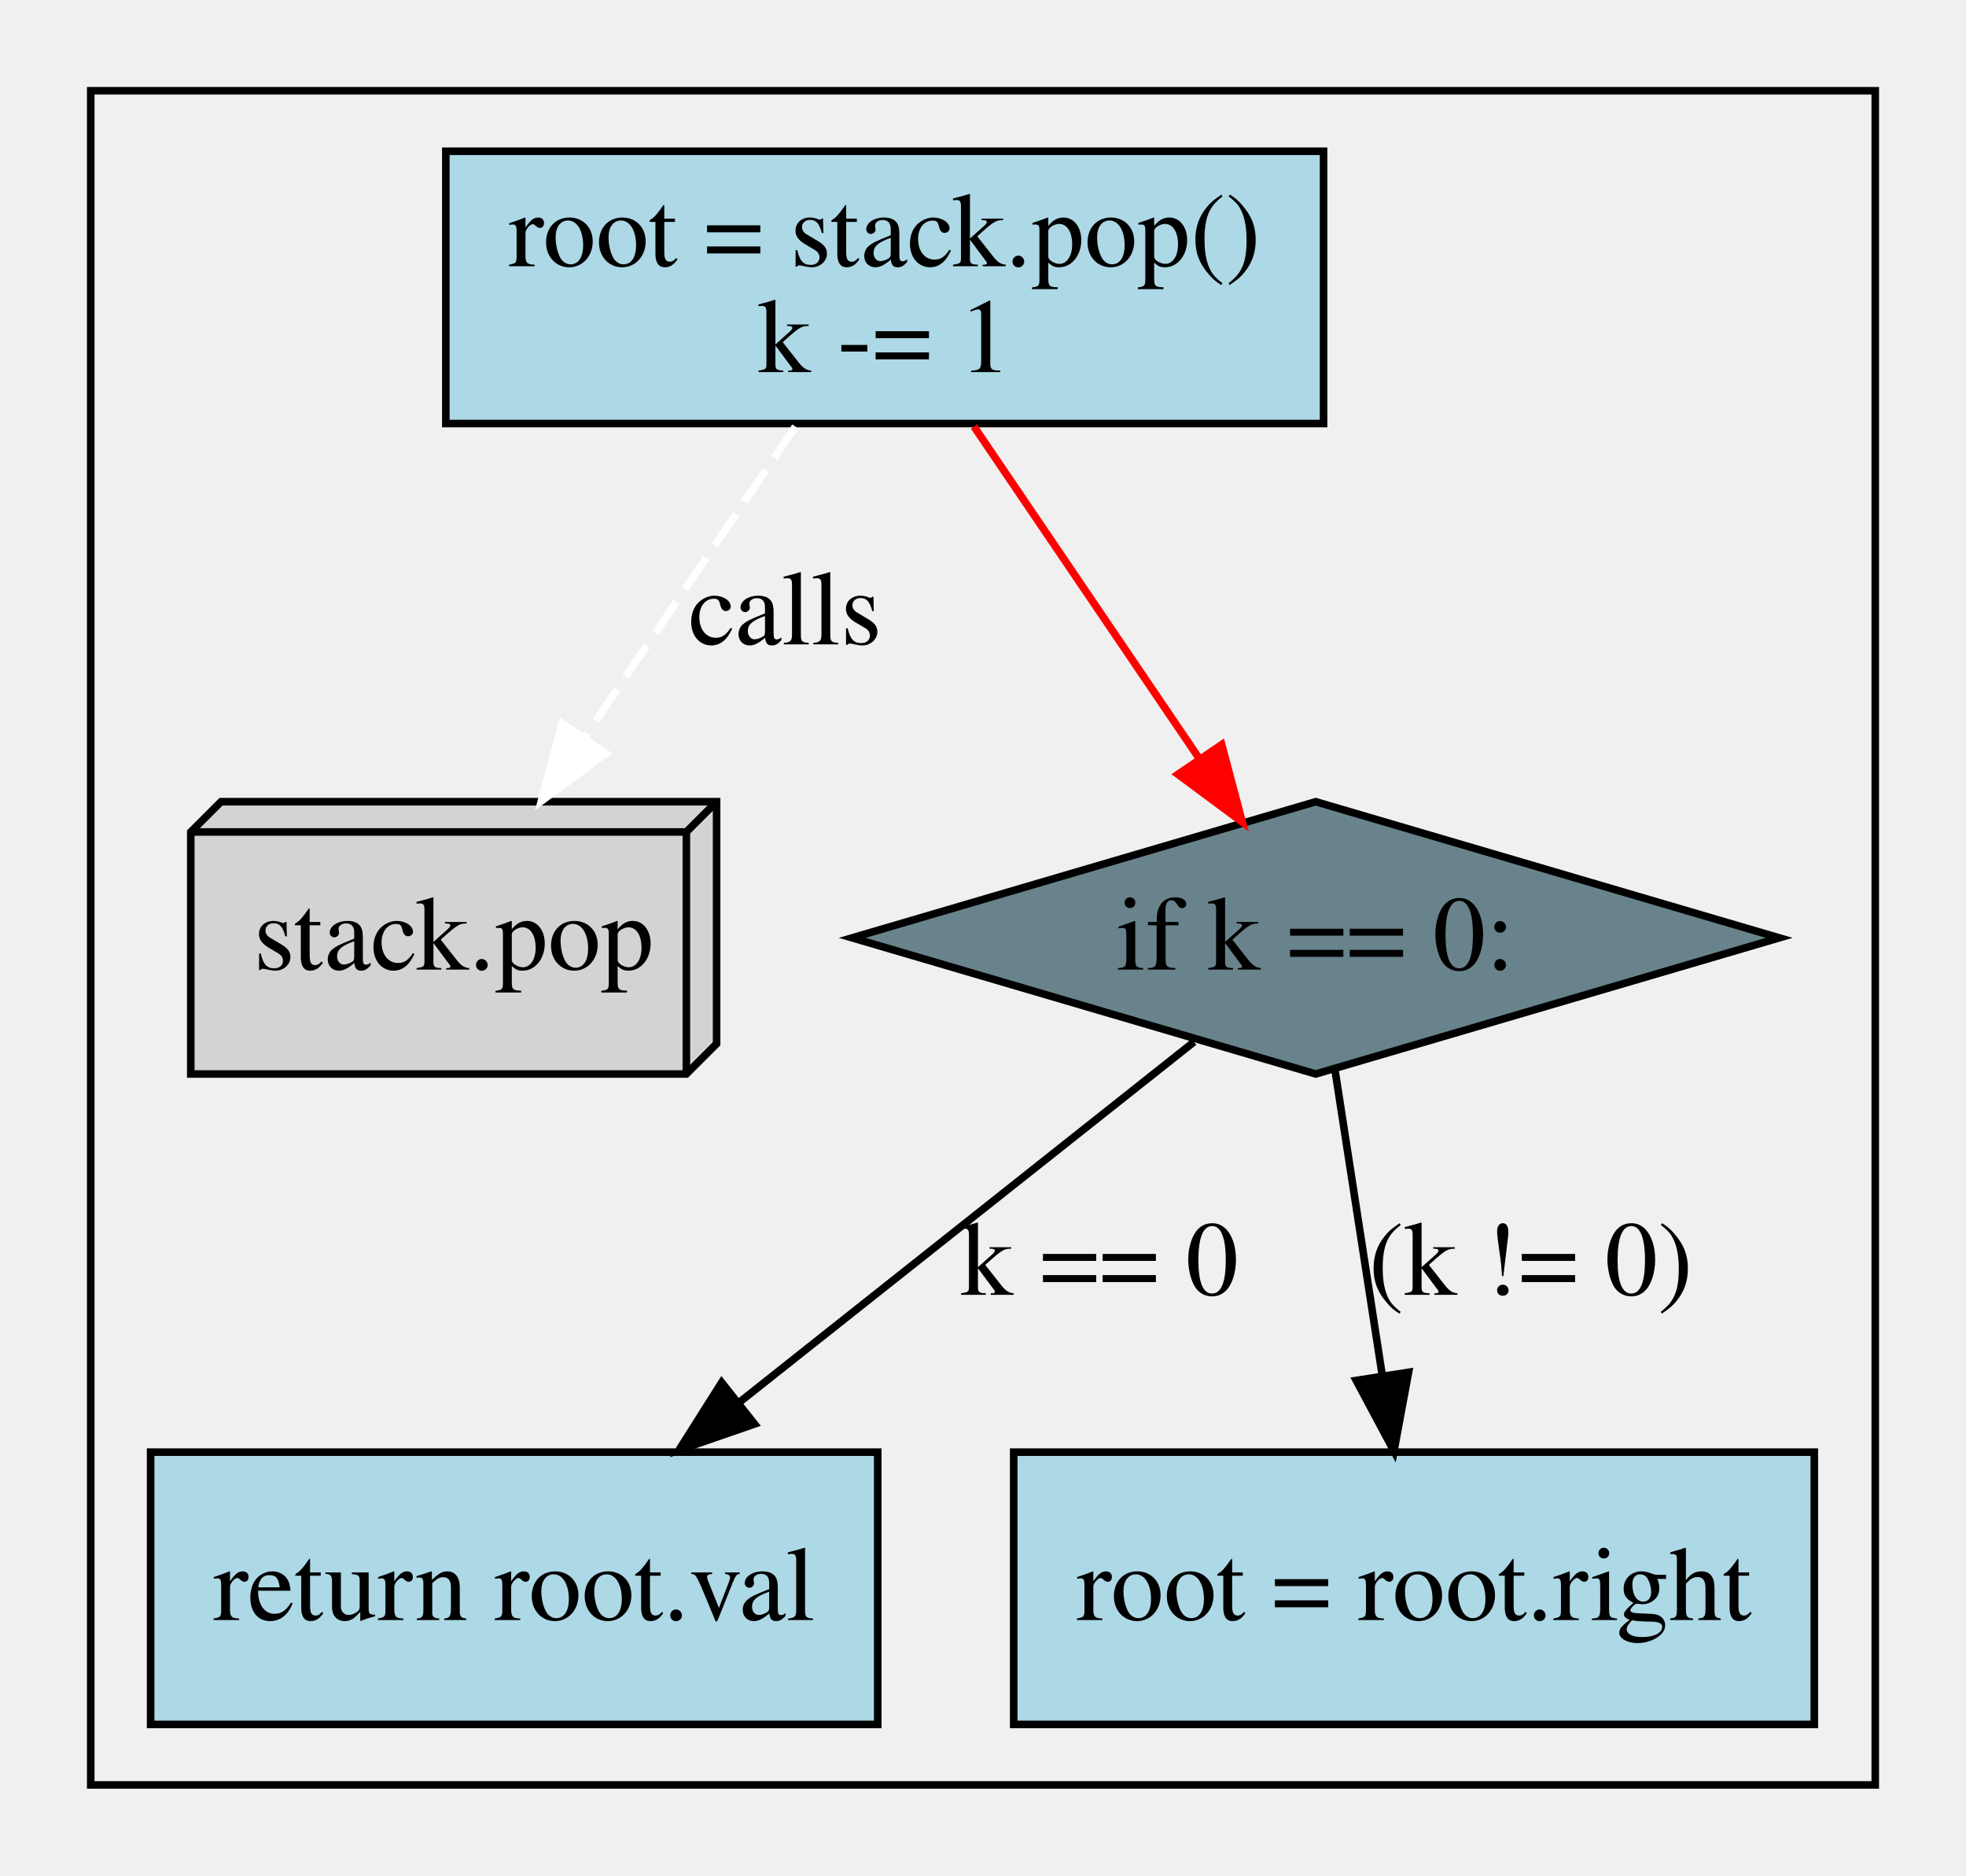
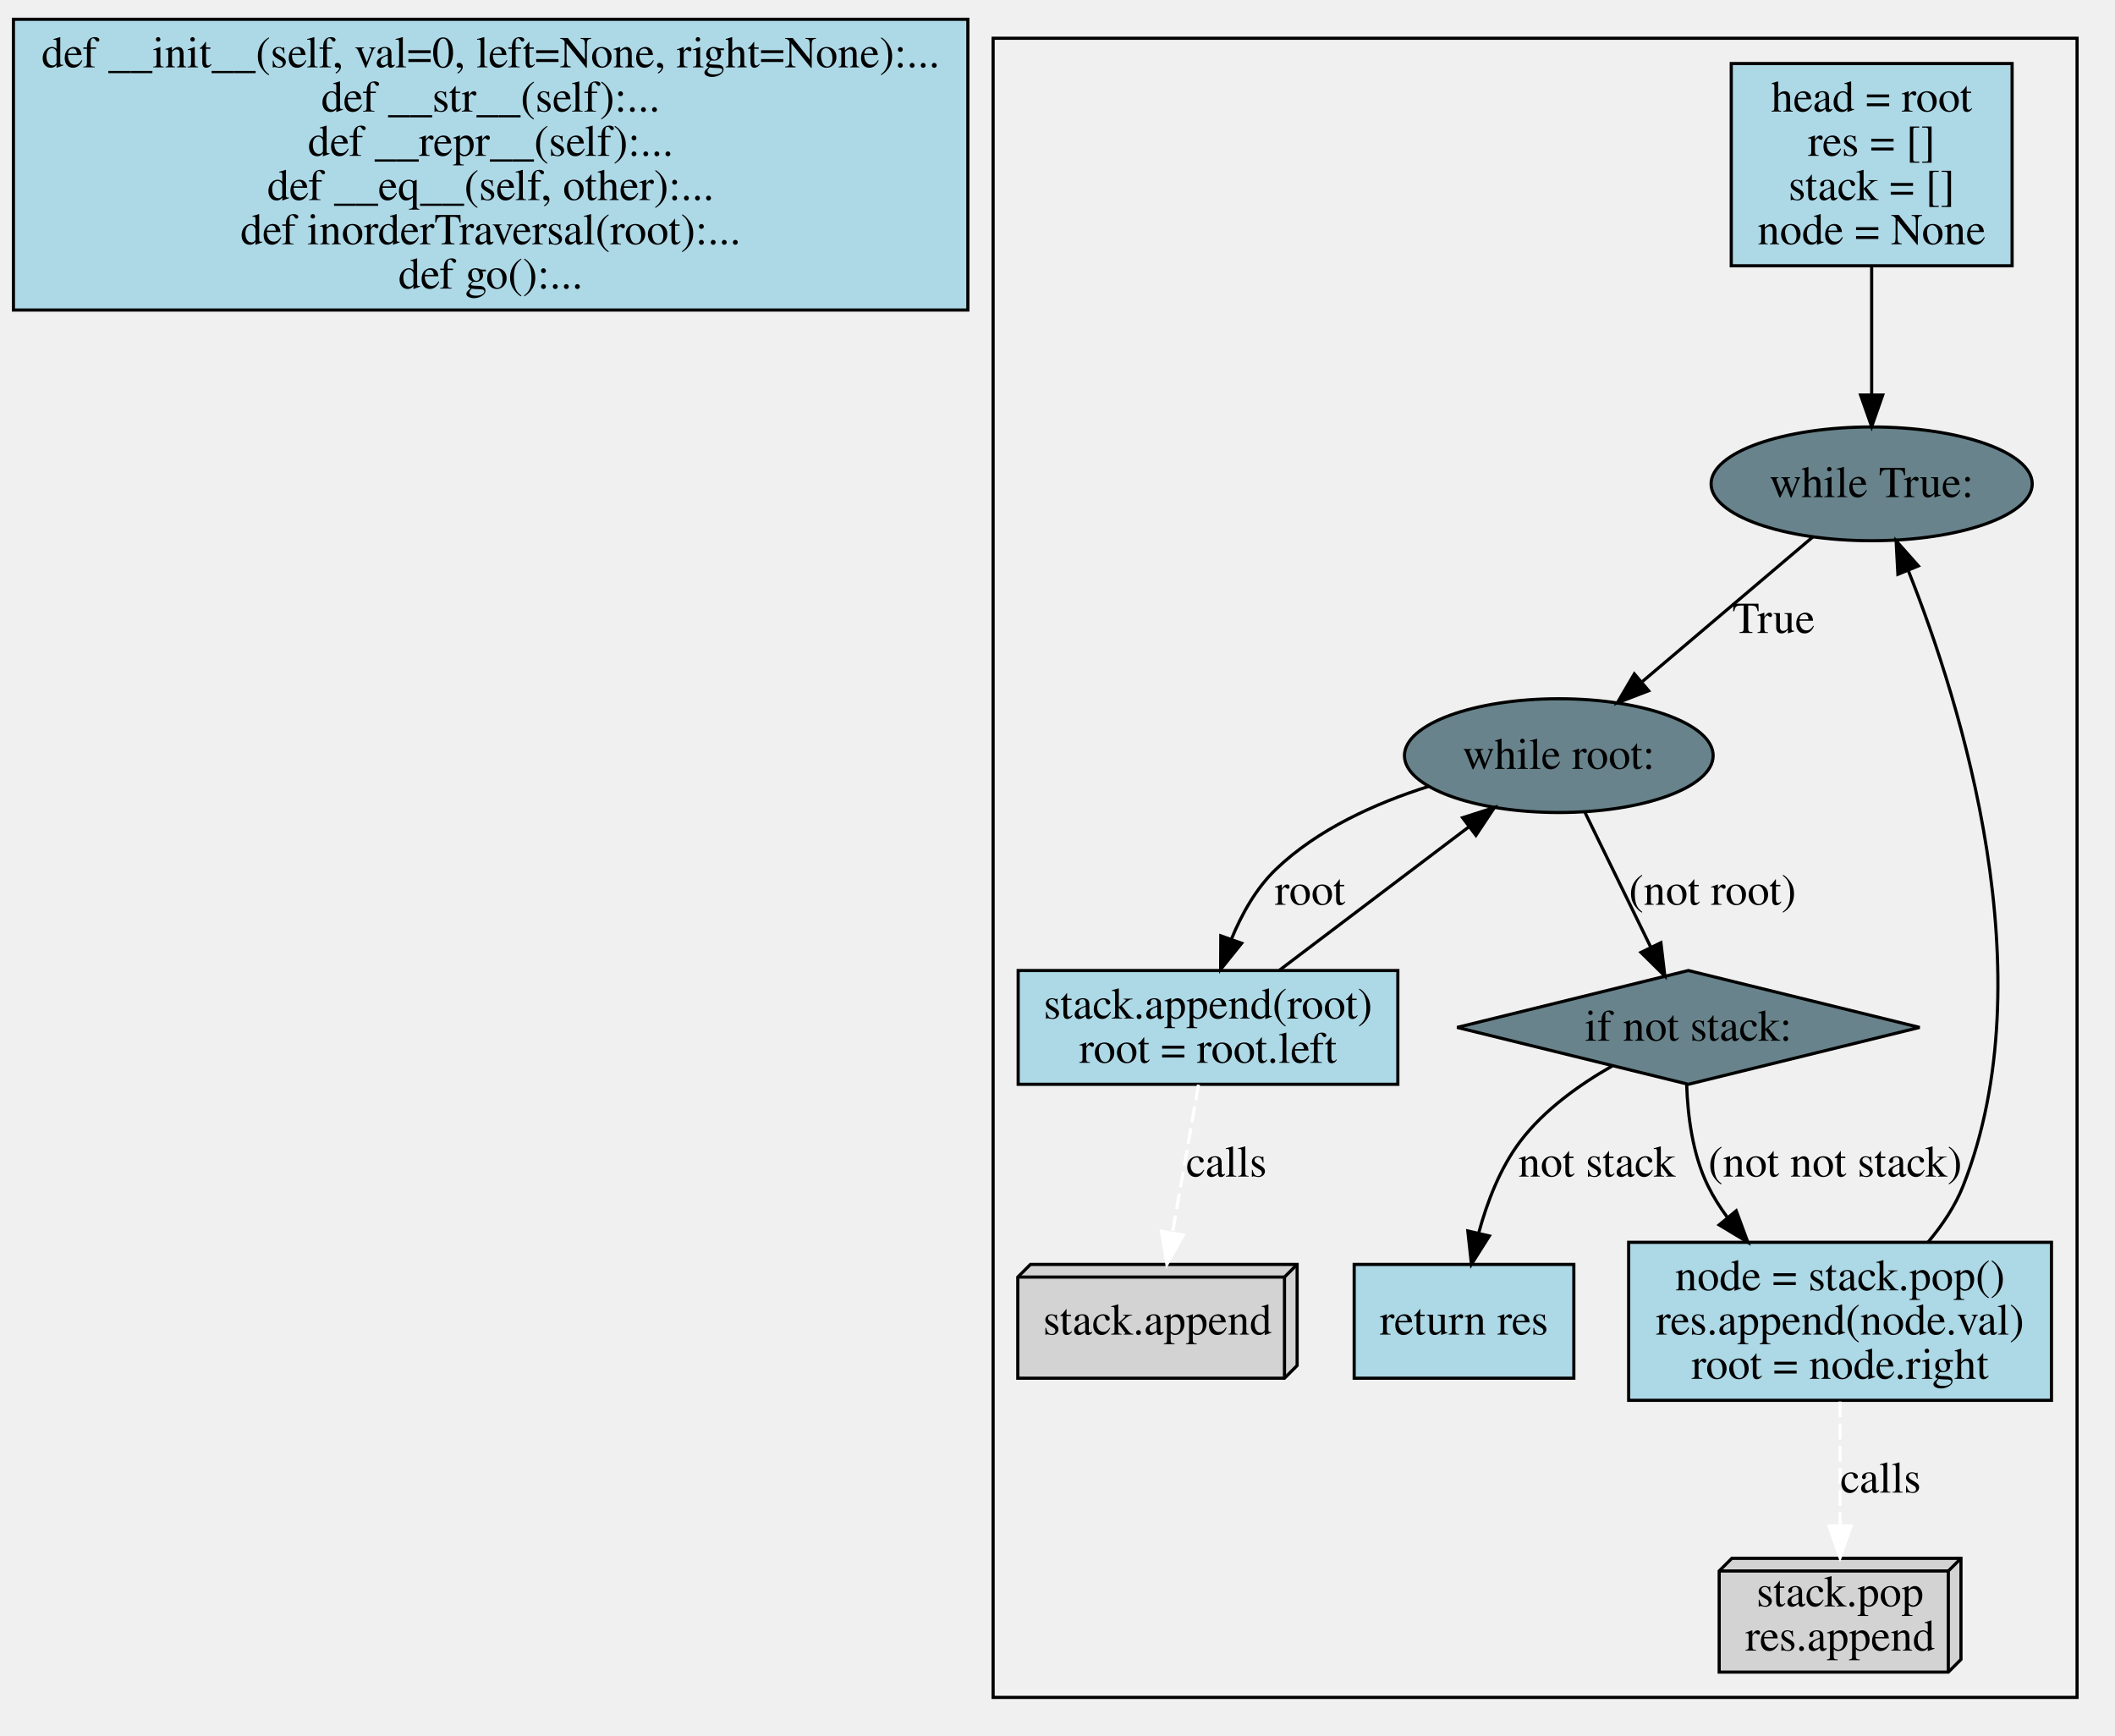
- <svg xmlns="http://www.w3.org/2000/svg" width="260pt" height="248pt" viewBox="0.00 0.00 260.00 248.00">
-   <g id="graph0" class="graph" transform="scale(1 1) rotate(0) translate(4 244)">
+ <svg xmlns="http://www.w3.org/2000/svg" width="669pt" height="549pt" viewBox="0.00 0.00 669.25 549.00">
+   <g id="graph0" class="graph" transform="scale(1 1) rotate(0) translate(4 545)">
    <g id="clust1" class="cluster">
-       <polygon fill="transparent" stroke="black" points="8,-8 8,-232 244,-232 244,-8 8,-8" />
+       <polygon fill="transparent" stroke="black" points="310.25,-8 310.25,-533 653.25,-533 653.25,-8 310.25,-8" />
    </g>
    <g id="node1" class="node">
-       <polygon fill="lightblue" stroke="black" points="171.04,-224 54.96,-224 54.96,-188 171.04,-188 171.04,-224" />
-       <text text-anchor="middle" x="113" y="-208.8" font-family="Times,serif" font-size="14.00">root = stack.pop()</text>
-       <text text-anchor="middle" x="113" y="-194.8" font-family="Times,serif" font-size="14.00">k -= 1</text>
+       <polygon fill="lightblue" stroke="black" points="302.26,-539 0.25,-539 0.25,-447 302.26,-447 302.26,-539" />
+       <text text-anchor="middle" x="151.25" y="-523.8" font-family="Times,serif" font-size="14.00">def __init__(self, val=0, left=None, right=None):...</text>
+       <text text-anchor="middle" x="151.25" y="-509.8" font-family="Times,serif" font-size="14.00">def __str__(self):...</text>
+       <text text-anchor="middle" x="151.25" y="-495.8" font-family="Times,serif" font-size="14.00">def __repr__(self):...</text>
+       <text text-anchor="middle" x="151.25" y="-481.8" font-family="Times,serif" font-size="14.00">def __eq__(self, other):...</text>
+       <text text-anchor="middle" x="151.25" y="-467.8" font-family="Times,serif" font-size="14.00">def inorderTraversal(root):...</text>
+       <text text-anchor="middle" x="151.25" y="-453.8" font-family="Times,serif" font-size="14.00">def go():...</text>
    </g>
    <g id="node2" class="node">
-       <polygon fill="lightgrey" stroke="black" points="90.77,-138 25.23,-138 21.23,-134 21.23,-102 86.77,-102 90.77,-106 90.77,-138" />
-       <polyline fill="none" stroke="black" points="86.77,-134 21.23,-134 " />
-       <polyline fill="none" stroke="black" points="86.77,-134 86.77,-102 " />
-       <polyline fill="none" stroke="black" points="86.77,-134 90.77,-138 " />
-       <text text-anchor="middle" x="56" y="-115.8" font-family="Times,serif" font-size="14.00">stack.pop</text>
+       <polygon fill="lightblue" stroke="black" points="632.69,-525 543.82,-525 543.82,-461 632.69,-461 632.69,-525" />
+       <text text-anchor="middle" x="588.25" y="-509.8" font-family="Times,serif" font-size="14.00">head = root</text>
+       <text text-anchor="middle" x="588.25" y="-495.8" font-family="Times,serif" font-size="14.00">res = []</text>
+       <text text-anchor="middle" x="588.25" y="-481.8" font-family="Times,serif" font-size="14.00">stack = []</text>
+       <text text-anchor="middle" x="588.25" y="-467.8" font-family="Times,serif" font-size="14.00">node = None</text>
+     </g>
+     <g id="node3" class="node">
+       <ellipse fill="#68838b" stroke="black" cx="588.25" cy="-392" rx="50.81" ry="18" />
+       <text text-anchor="middle" x="588.25" y="-387.8" font-family="Times,serif" font-size="14.00">while True:</text>
+     </g>
+     <g id="edge10" class="edge">
+       <path fill="none" stroke="black" d="M588.25,-460.95C588.25,-447.97 588.25,-433.01 588.25,-420.44" />
+       <polygon fill="black" stroke="black" points="591.75,-420.11 588.25,-410.11 584.75,-420.11 591.75,-420.11" />
+     </g>
+     <g id="curr_block" class="node">
+       <ellipse fill="#68838b" stroke="black" cx="489.25" cy="-306" rx="48.84" ry="18" />
+       <text text-anchor="middle" x="489.25" y="-301.8" font-family="Times,serif" font-size="14.00">while root:</text>
+     </g>
+     <g id="edge9" class="edge">
+       <path fill="none" stroke="black" d="M569.63,-375.2C554.42,-362.29 532.73,-343.89 515.72,-329.46" />
+       <polygon fill="black" stroke="black" points="517.68,-326.53 507.79,-322.73 513.15,-331.87 517.68,-326.53" />
+       <text text-anchor="middle" x="557.23" y="-344.8" font-family="Times,serif" font-size="14.00">True</text>
+     </g>
+     <g id="node5" class="node">
+       <polygon fill="lightblue" stroke="black" points="438.32,-238 318.18,-238 318.18,-202 438.32,-202 438.32,-238" />
+       <text text-anchor="middle" x="378.25" y="-222.8" font-family="Times,serif" font-size="14.00">stack.append(root)</text>
+       <text text-anchor="middle" x="378.25" y="-208.8" font-family="Times,serif" font-size="14.00">root = root.left</text>
+     </g>
+     <g id="edge3" class="edge">
+       <path fill="none" stroke="black" d="M448.02,-296.25C431.34,-290.97 412.94,-282.72 399.7,-270 393.42,-263.96 388.86,-255.77 385.6,-247.81" />
+       <polygon fill="black" stroke="black" points="388.9,-246.63 382.25,-238.37 382.3,-248.97 388.9,-246.63" />
+       <text text-anchor="middle" x="410.53" y="-258.8" font-family="Times,serif" font-size="14.00">root</text>
+     </g>
+     <g id="node7" class="node">
+       <polygon fill="#68838b" stroke="black" points="530.25,-238 457.08,-220 530.25,-202 603.43,-220 530.25,-238" />
+       <text text-anchor="middle" x="530.25" y="-215.8" font-family="Times,serif" font-size="14.00">if not stack:</text>
+     </g>
+     <g id="edge8" class="edge">
+       <path fill="none" stroke="black" d="M497.55,-288C503.5,-275.81 511.61,-259.2 518.26,-245.57" />
+       <polygon fill="black" stroke="black" points="521.56,-246.8 522.8,-236.28 515.26,-243.73 521.56,-246.8" />
+       <text text-anchor="middle" x="537.89" y="-258.8" font-family="Times,serif" font-size="14.00">(not root)</text>
+     </g>
+     <g id="edge2" class="edge">
+       <path fill="none" stroke="black" d="M400.77,-238.04C418.08,-251.14 442.1,-269.32 460.75,-283.43" />
+       <polygon fill="black" stroke="black" points="458.81,-286.35 468.89,-289.59 463.03,-280.77 458.81,-286.35" />
+     </g>
+     <g id="node6" class="node">
+       <polygon fill="lightgrey" stroke="black" points="406.45,-145 322.06,-145 318.06,-141 318.06,-109 402.45,-109 406.45,-113 406.45,-145" />
+       <polyline fill="none" stroke="black" points="402.45,-141 318.06,-141 " />
+       <polyline fill="none" stroke="black" points="402.45,-141 402.45,-109 " />
+       <polyline fill="none" stroke="black" points="402.45,-141 406.45,-145 " />
+       <text text-anchor="middle" x="362.25" y="-122.8" font-family="Times,serif" font-size="14.00">stack.append</text>
    </g>
    <g id="edge1" class="edge">
-       <path fill="none" stroke="white" stroke-dasharray="5,2" d="M101.19,-187.6C93.11,-175.69 82.27,-159.71 73.23,-146.4" />
-       <polygon fill="white" stroke="white" points="76.11,-144.4 67.6,-138.1 70.32,-148.34 76.11,-144.4" />
-       <text text-anchor="middle" x="99.83" y="-158.8" font-family="Times,serif" font-size="14.00">calls</text>
+       <path fill="none" stroke="white" stroke-dasharray="5,2" d="M375.24,-201.88C372.92,-188.66 369.66,-170.12 366.99,-154.92" />
+       <polygon fill="white" stroke="white" points="370.43,-154.28 365.25,-145.04 363.53,-155.49 370.43,-154.28" />
+       <text text-anchor="middle" x="384.08" y="-172.8" font-family="Times,serif" font-size="14.00">calls</text>
    </g>
-     <g id="node3" class="node">
-       <polygon fill="#68838b" stroke="black" points="170,-138 108.7,-120 170,-102 231.3,-120 170,-138" />
-       <text text-anchor="middle" x="170" y="-115.8" font-family="Times,serif" font-size="14.00">if k == 0:</text>
+     <g id="node8" class="node">
+       <polygon fill="lightblue" stroke="black" points="494.01,-145 424.5,-145 424.5,-109 494.01,-109 494.01,-145" />
+       <text text-anchor="middle" x="459.25" y="-122.8" font-family="Times,serif" font-size="14.00">return res</text>
    </g>
    <g id="edge4" class="edge">
-       <path fill="none" stroke="red" d="M124.81,-187.6C133.42,-174.9 145.18,-157.58 154.54,-143.79" />
-       <polygon fill="red" stroke="red" points="157.57,-145.55 160.29,-135.31 151.78,-141.62 157.57,-145.55" />
+       <path fill="none" stroke="black" d="M506.08,-207.75C495.88,-201.94 484.64,-193.95 477.1,-184 470.69,-175.55 466.55,-164.73 463.88,-154.86" />
+       <polygon fill="black" stroke="black" points="467.28,-154.01 461.61,-145.06 460.46,-155.59 467.28,-154.01" />
+       <text text-anchor="middle" x="501.33" y="-172.8" font-family="Times,serif" font-size="14.00">not stack</text>
    </g>
-     <g id="node4" class="node">
-       <polygon fill="lightblue" stroke="black" points="112.08,-52 15.92,-52 15.92,-16 112.08,-16 112.08,-52" />
-       <text text-anchor="middle" x="64" y="-29.8" font-family="Times,serif" font-size="14.00">return root.val</text>
+     <g id="node9" class="node">
+       <polygon fill="lightblue" stroke="black" points="645.15,-152 511.36,-152 511.36,-102 645.15,-102 645.15,-152" />
+       <text text-anchor="middle" x="578.25" y="-136.8" font-family="Times,serif" font-size="14.00">node = stack.pop()</text>
+       <text text-anchor="middle" x="578.25" y="-122.8" font-family="Times,serif" font-size="14.00">res.append(node.val)</text>
+       <text text-anchor="middle" x="578.25" y="-108.8" font-family="Times,serif" font-size="14.00">root = node.right</text>
    </g>
-     <g id="edge2" class="edge">
-       <path fill="none" stroke="black" d="M153.9,-106.24C137.99,-93.63 113.27,-74.04 93.77,-58.59" />
-       <polygon fill="black" stroke="black" points="95.79,-55.72 85.78,-52.26 91.44,-61.21 95.79,-55.72" />
-       <text text-anchor="middle" x="141.4" y="-72.8" font-family="Times,serif" font-size="14.00">k == 0</text>
+     <g id="edge7" class="edge">
+       <path fill="none" stroke="black" d="M529.71,-201.9C530.04,-192.11 531.57,-179.86 536.38,-170 538.11,-166.46 540.26,-163.04 542.67,-159.78" />
+       <polygon fill="black" stroke="black" points="545.39,-161.97 549.07,-152.04 540,-157.51 545.39,-161.97" />
+       <text text-anchor="middle" x="576.69" y="-172.8" font-family="Times,serif" font-size="14.00">(not not stack)</text>
    </g>
-     <g id="node5" class="node">
-       <polygon fill="lightblue" stroke="black" points="235.94,-52 130.06,-52 130.06,-16 235.94,-16 235.94,-52" />
-       <text text-anchor="middle" x="183" y="-29.8" font-family="Times,serif" font-size="14.00">root = root.right</text>
+     <g id="edge6" class="edge">
+       <path fill="none" stroke="black" d="M606.07,-152.03C610.64,-157.44 614.71,-163.52 617.25,-170 643.38,-236.53 616.71,-322.09 599.83,-364.6" />
+       <polygon fill="black" stroke="black" points="596.55,-363.38 595.99,-373.96 603.02,-366.03 596.55,-363.38" />
    </g>
-     <g id="edge3" class="edge">
-       <path fill="none" stroke="black" d="M172.57,-102.4C174.34,-90.94 176.74,-75.42 178.8,-62.16" />
-       <polygon fill="black" stroke="black" points="182.28,-62.56 180.35,-52.14 175.36,-61.48 182.28,-62.56" />
-       <text text-anchor="middle" x="198.44" y="-72.8" font-family="Times,serif" font-size="14.00">(k != 0)</text>
+     <g id="node10" class="node">
+       <polygon fill="lightgrey" stroke="black" points="616.51,-52 544,-52 540,-48 540,-16 612.51,-16 616.51,-20 616.51,-52" />
+       <polyline fill="none" stroke="black" points="612.51,-48 540,-48 " />
+       <polyline fill="none" stroke="black" points="612.51,-48 612.51,-16 " />
+       <polyline fill="none" stroke="black" points="612.51,-48 616.51,-52 " />
+       <text text-anchor="middle" x="578.25" y="-36.8" font-family="Times,serif" font-size="14.00">stack.pop</text>
+       <text text-anchor="middle" x="578.25" y="-22.8" font-family="Times,serif" font-size="14.00">res.append</text>
+     </g>
+     <g id="edge5" class="edge">
+       <path fill="none" stroke="white" stroke-dasharray="5,2" d="M578.25,-101.61C578.25,-89.56 578.25,-74.97 578.25,-62.52" />
+       <polygon fill="white" stroke="white" points="581.75,-62.24 578.25,-52.24 574.75,-62.24 581.75,-62.24" />
+       <text text-anchor="middle" x="591.08" y="-72.8" font-family="Times,serif" font-size="14.00">calls</text>
    </g>
  </g>
</svg>
